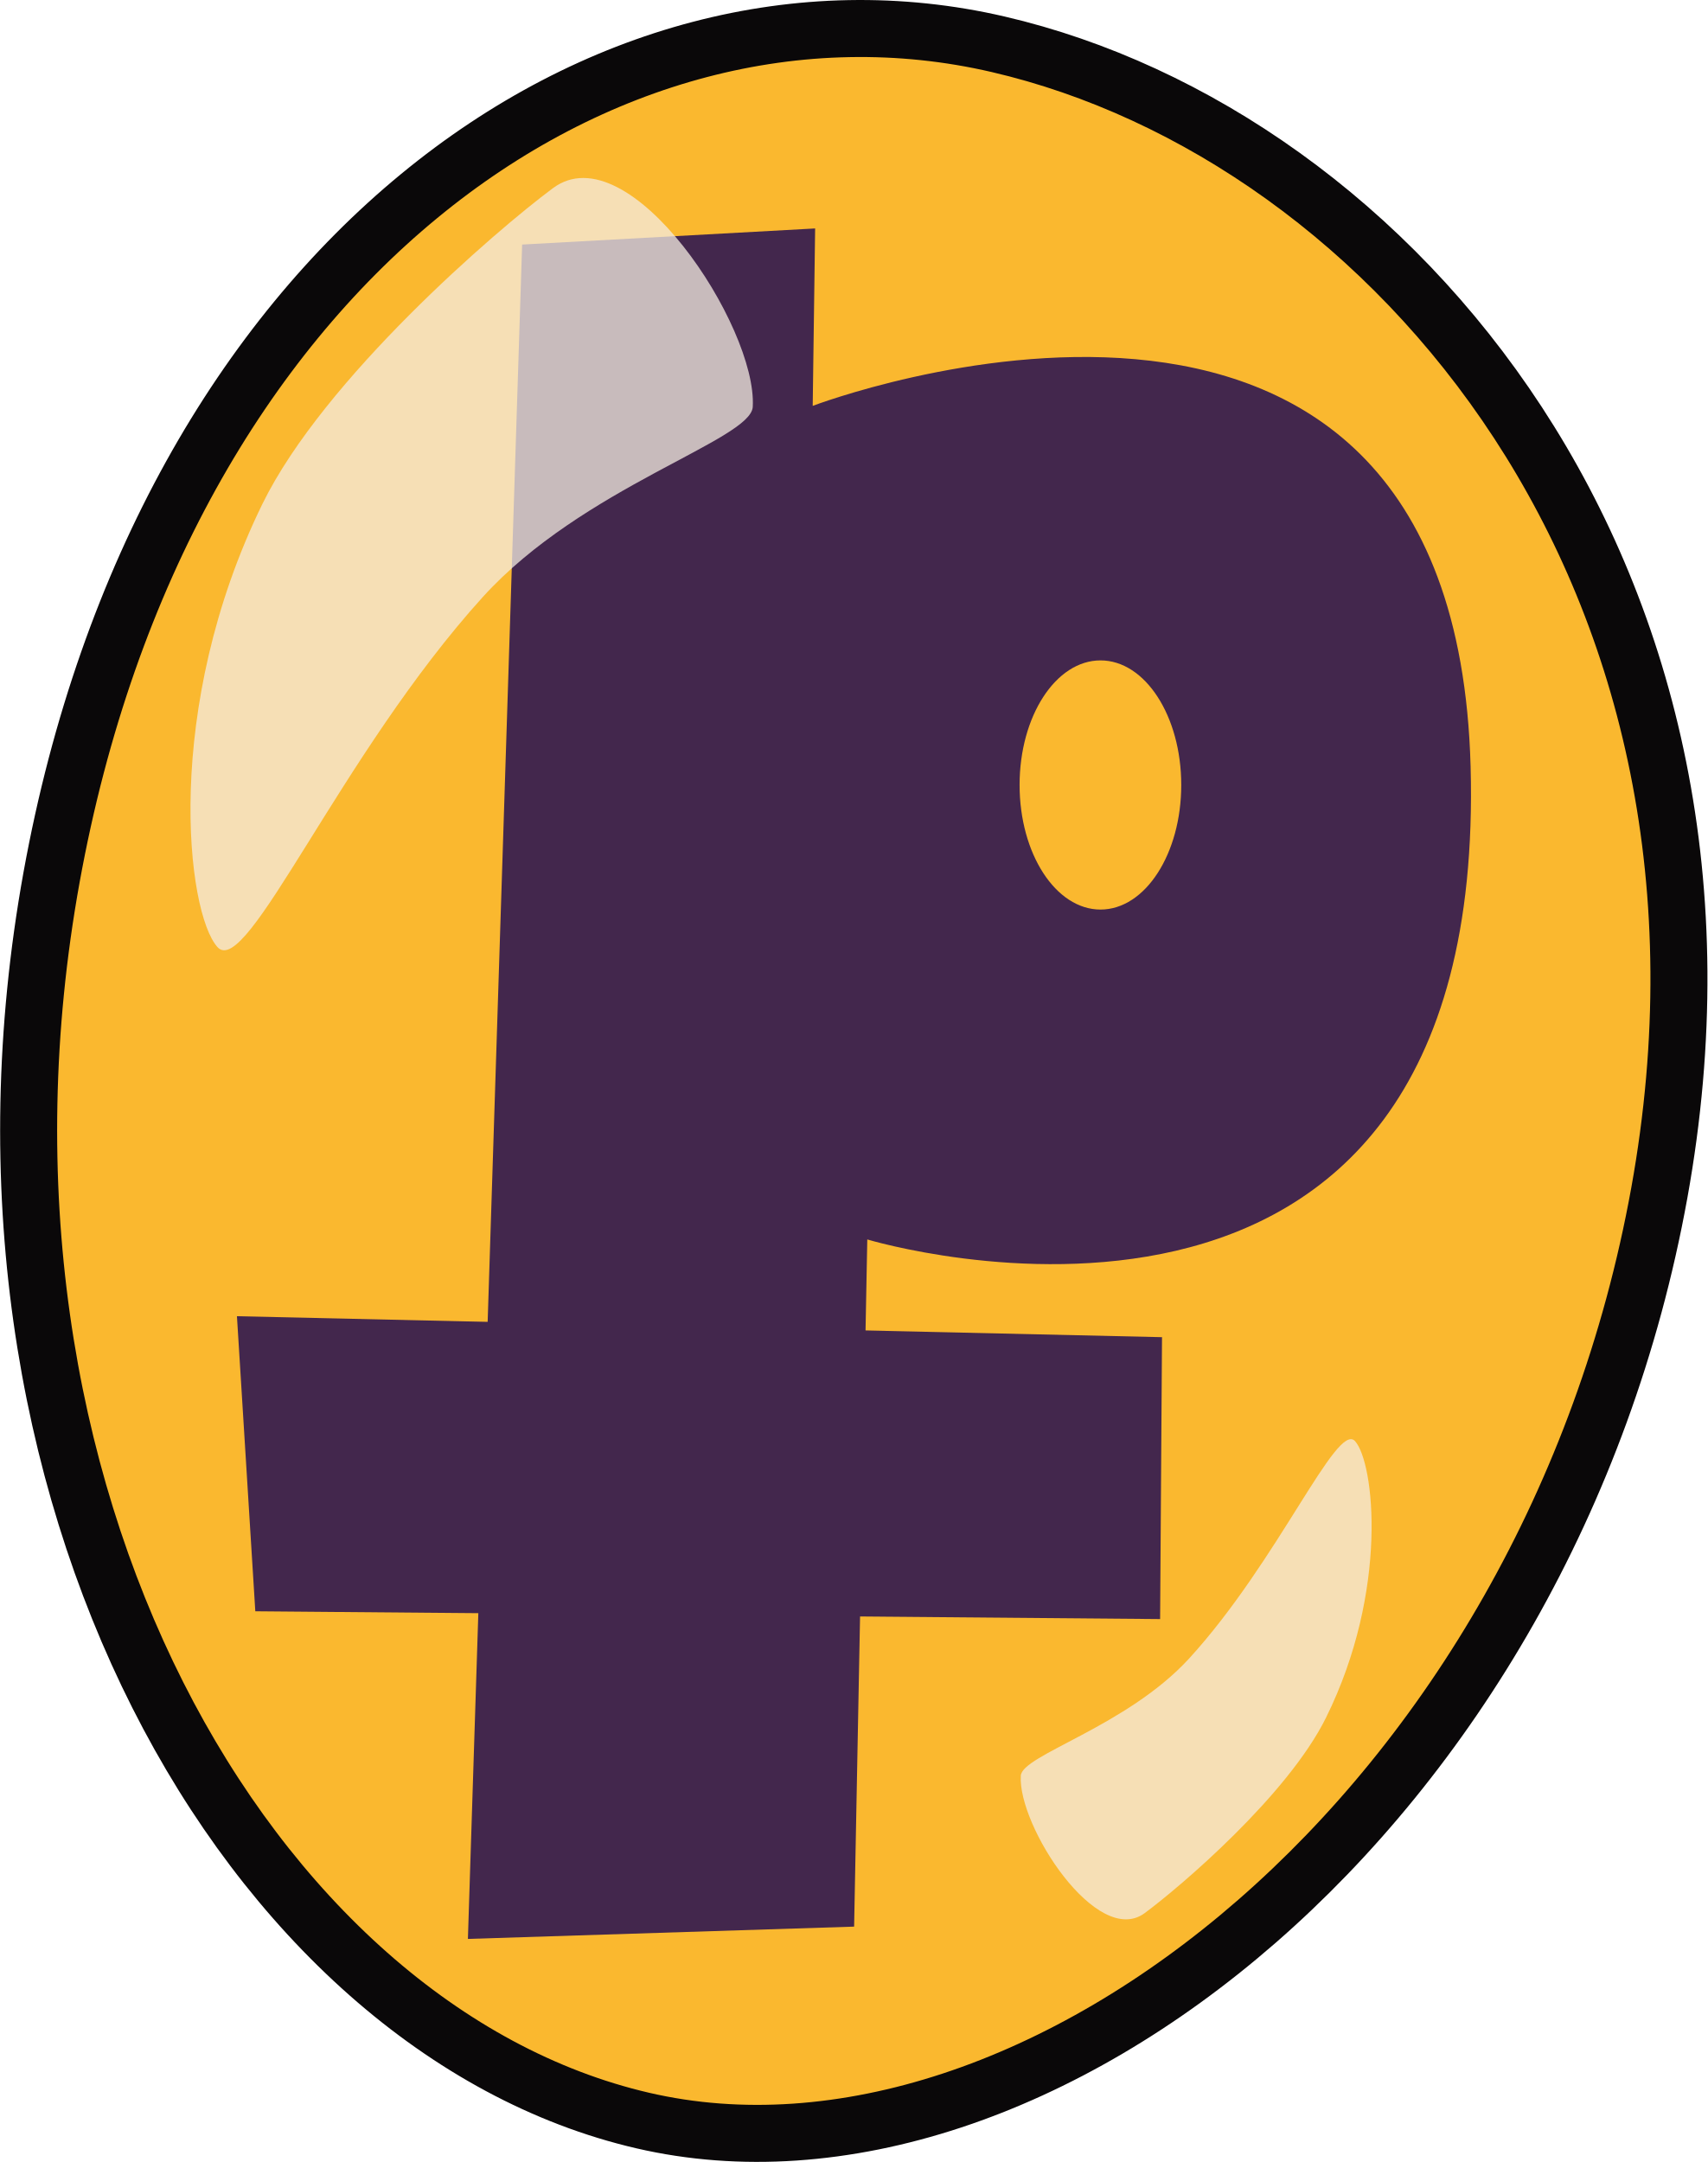
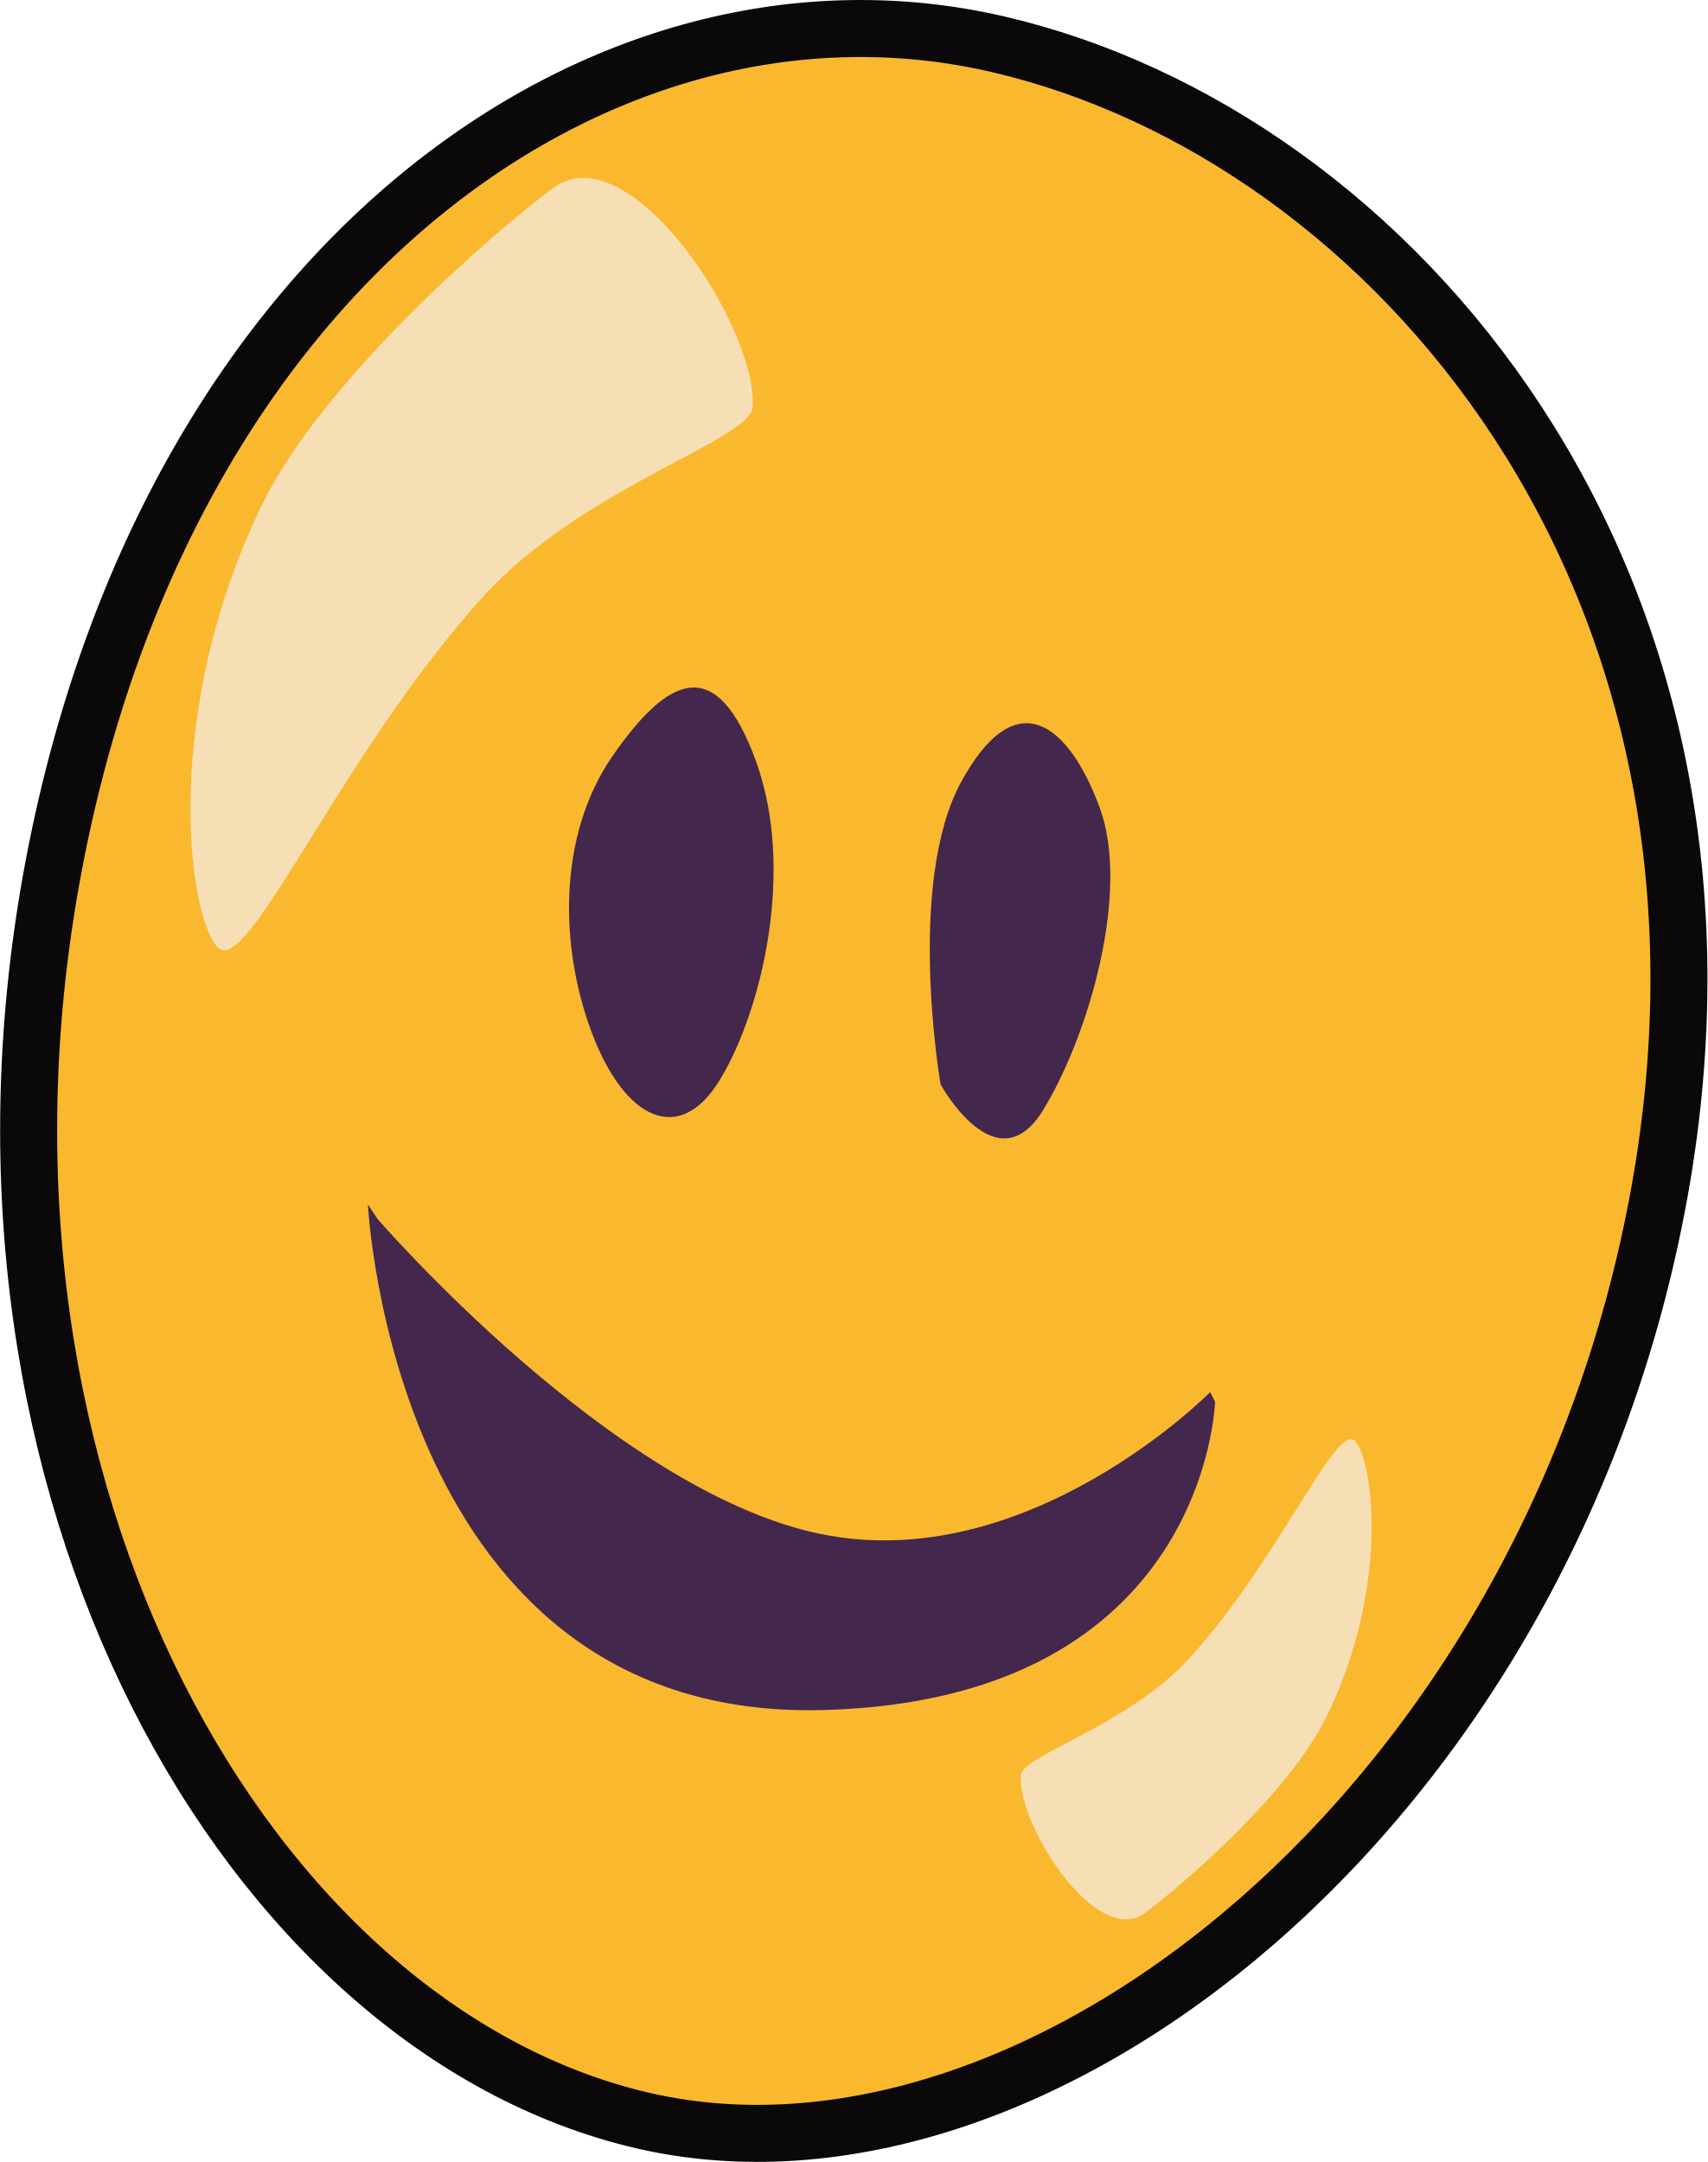
- <svg xmlns="http://www.w3.org/2000/svg" xmlns:ns1="http://vectornator.io" height="12.478" stroke-miterlimit="10" style="clip-rule:evenodd;fill-rule:nonzero;stroke-linecap:round;stroke-linejoin:round" version="1.1" viewBox="0 0 9.854 12.478" width="9.854" xml:space="preserve" id="svg17">
-   <defs id="defs2" />
+ <svg xmlns="http://www.w3.org/2000/svg" xmlns:ns1="http://vectornator.io" height="12.478" stroke-miterlimit="10" style="clip-rule:evenodd;fill-rule:nonzero;stroke-linecap:round;stroke-linejoin:round" version="1.1" viewBox="0 0 9.854 12.478" width="9.854" xml:space="preserve" id="svg2249">
+   <defs id="defs2234" />
  <g id="Layer-1" ns1:layerName="Layer 1" transform="translate(-181.4315,-149.5445)">
-     <path d="m 181.729,154.608 c 0.642,-3.543 3.19,-5.336 5.463,-4.808 2.273,0.528 4.457,3.087 3.816,6.63 -0.642,3.544 -3.595,5.881 -5.868,5.353 -2.273,-0.528 -4.052,-3.631 -3.411,-7.175 z" fill="#fab82f" fill-rule="nonzero" opacity="1" stroke="#0a0809" stroke-linecap="butt" stroke-linejoin="round" stroke-width="0.329" id="path4" />
-     <path d="m 184.132,160.735 0.313,-9.779 1.691,-0.093 -0.014,1.024 c 0,0 3.702,-1.412 3.797,2.081 0.104,3.815 -3.482,2.73 -3.482,2.73 l -0.076,3.966 z" fill="#43274d" fill-rule="nonzero" opacity="1" stroke="none" id="path6" />
-     <path d="m 182.799,157.141 5.339,0.121 -0.011,1.627 -5.222,-0.045 z" fill="#43274d" fill-rule="nonzero" opacity="1" stroke="none" id="path8" />
-     <path d="m 187.316,154.075 c 0,-0.397 0.209,-0.719 0.467,-0.719 0.258,0 0.466,0.322 0.466,0.719 0,0.397 -0.208,0.719 -0.466,0.719 -0.258,0 -0.467,-0.322 -0.467,-0.719 z" fill="#fab82f" fill-rule="nonzero" opacity="1" stroke="none" id="path10" />
-     <path d="m 182.687,155.011 c -0.179,-0.196 -0.319,-1.376 0.259,-2.558 0.354,-0.723 1.35,-1.58 1.676,-1.822 0.44,-0.329 1.181,0.798 1.154,1.262 -0.011,0.192 -0.981,0.461 -1.558,1.097 -0.824,0.91 -1.361,2.207 -1.531,2.021 z" fill="#f4ece2" fill-opacity="0.748" fill-rule="nonzero" opacity="1" stroke="none" id="path12" />
-     <path d="m 189.252,157.862 c 0.111,0.123 0.196,0.861 -0.167,1.595 -0.222,0.45 -0.844,0.979 -1.047,1.129 -0.275,0.203 -0.733,-0.504 -0.715,-0.793 0.007,-0.12 0.611,-0.283 0.972,-0.677 0.515,-0.564 0.852,-1.37 0.957,-1.254 z" fill="#f4ece2" fill-opacity="0.748" fill-rule="nonzero" opacity="1" stroke="none" id="path14" />
+     <path d="m 181.729,154.608 c 0.642,-3.543 3.19,-5.336 5.463,-4.808 2.273,0.528 4.457,3.087 3.816,6.63 -0.642,3.544 -3.595,5.881 -5.868,5.353 -2.273,-0.528 -4.052,-3.631 -3.411,-7.175 z" fill="#fab82f" fill-rule="nonzero" opacity="1" stroke="#0a0809" stroke-linecap="butt" stroke-linejoin="round" stroke-width="0.329" id="path2236" />
+     <path d="m 182.687,155.011 c -0.179,-0.196 -0.319,-1.376 0.259,-2.558 0.354,-0.723 1.35,-1.58 1.676,-1.822 0.44,-0.329 1.181,0.798 1.154,1.262 -0.011,0.192 -0.981,0.461 -1.558,1.097 -0.824,0.91 -1.361,2.207 -1.531,2.021 z" fill="#f4ece2" fill-opacity="0.748" fill-rule="nonzero" opacity="1" stroke="none" id="path2238" />
+     <path d="m 189.252,157.862 c 0.111,0.123 0.196,0.861 -0.167,1.595 -0.222,0.45 -0.844,0.979 -1.047,1.129 -0.275,0.203 -0.733,-0.504 -0.715,-0.793 0.007,-0.12 0.611,-0.283 0.972,-0.677 0.515,-0.564 0.852,-1.37 0.957,-1.254 z" fill="#f4ece2" fill-opacity="0.748" fill-rule="nonzero" opacity="1" stroke="none" id="path2240" />
+     <path d="m 184.966,153.909 c -0.319,0.463 -0.304,1.106 -0.118,1.598 0.186,0.493 0.503,0.659 0.74,0.267 0.237,-0.392 0.436,-1.203 0.207,-1.835 -0.229,-0.632 -0.509,-0.492 -0.829,-0.03 z" fill="#43274d" fill-rule="nonzero" opacity="1" stroke="none" id="path2242" />
+     <path d="m 186.979,154.057 c -0.32,0.586 -0.119,1.746 -0.119,1.746 0,0 0.323,0.589 0.592,0.148 0.269,-0.441 0.503,-1.268 0.326,-1.746 -0.177,-0.478 -0.48,-0.733 -0.799,-0.148 z" fill="#43274d" fill-rule="nonzero" opacity="1" stroke="none" id="path2244" />
+     <path d="m 183.61,156.579 c 0,0 1.352,1.568 2.553,1.818 1.201,0.25 2.253,-0.818 2.253,-0.818 l 0.028,0.056 c 0,0 -0.045,1.72 -2.261,1.779 -2.485,0.067 -2.628,-2.918 -2.628,-2.918 z" fill="#43274d" fill-rule="nonzero" opacity="1" stroke="none" id="path2246" />
  </g>
</svg>
